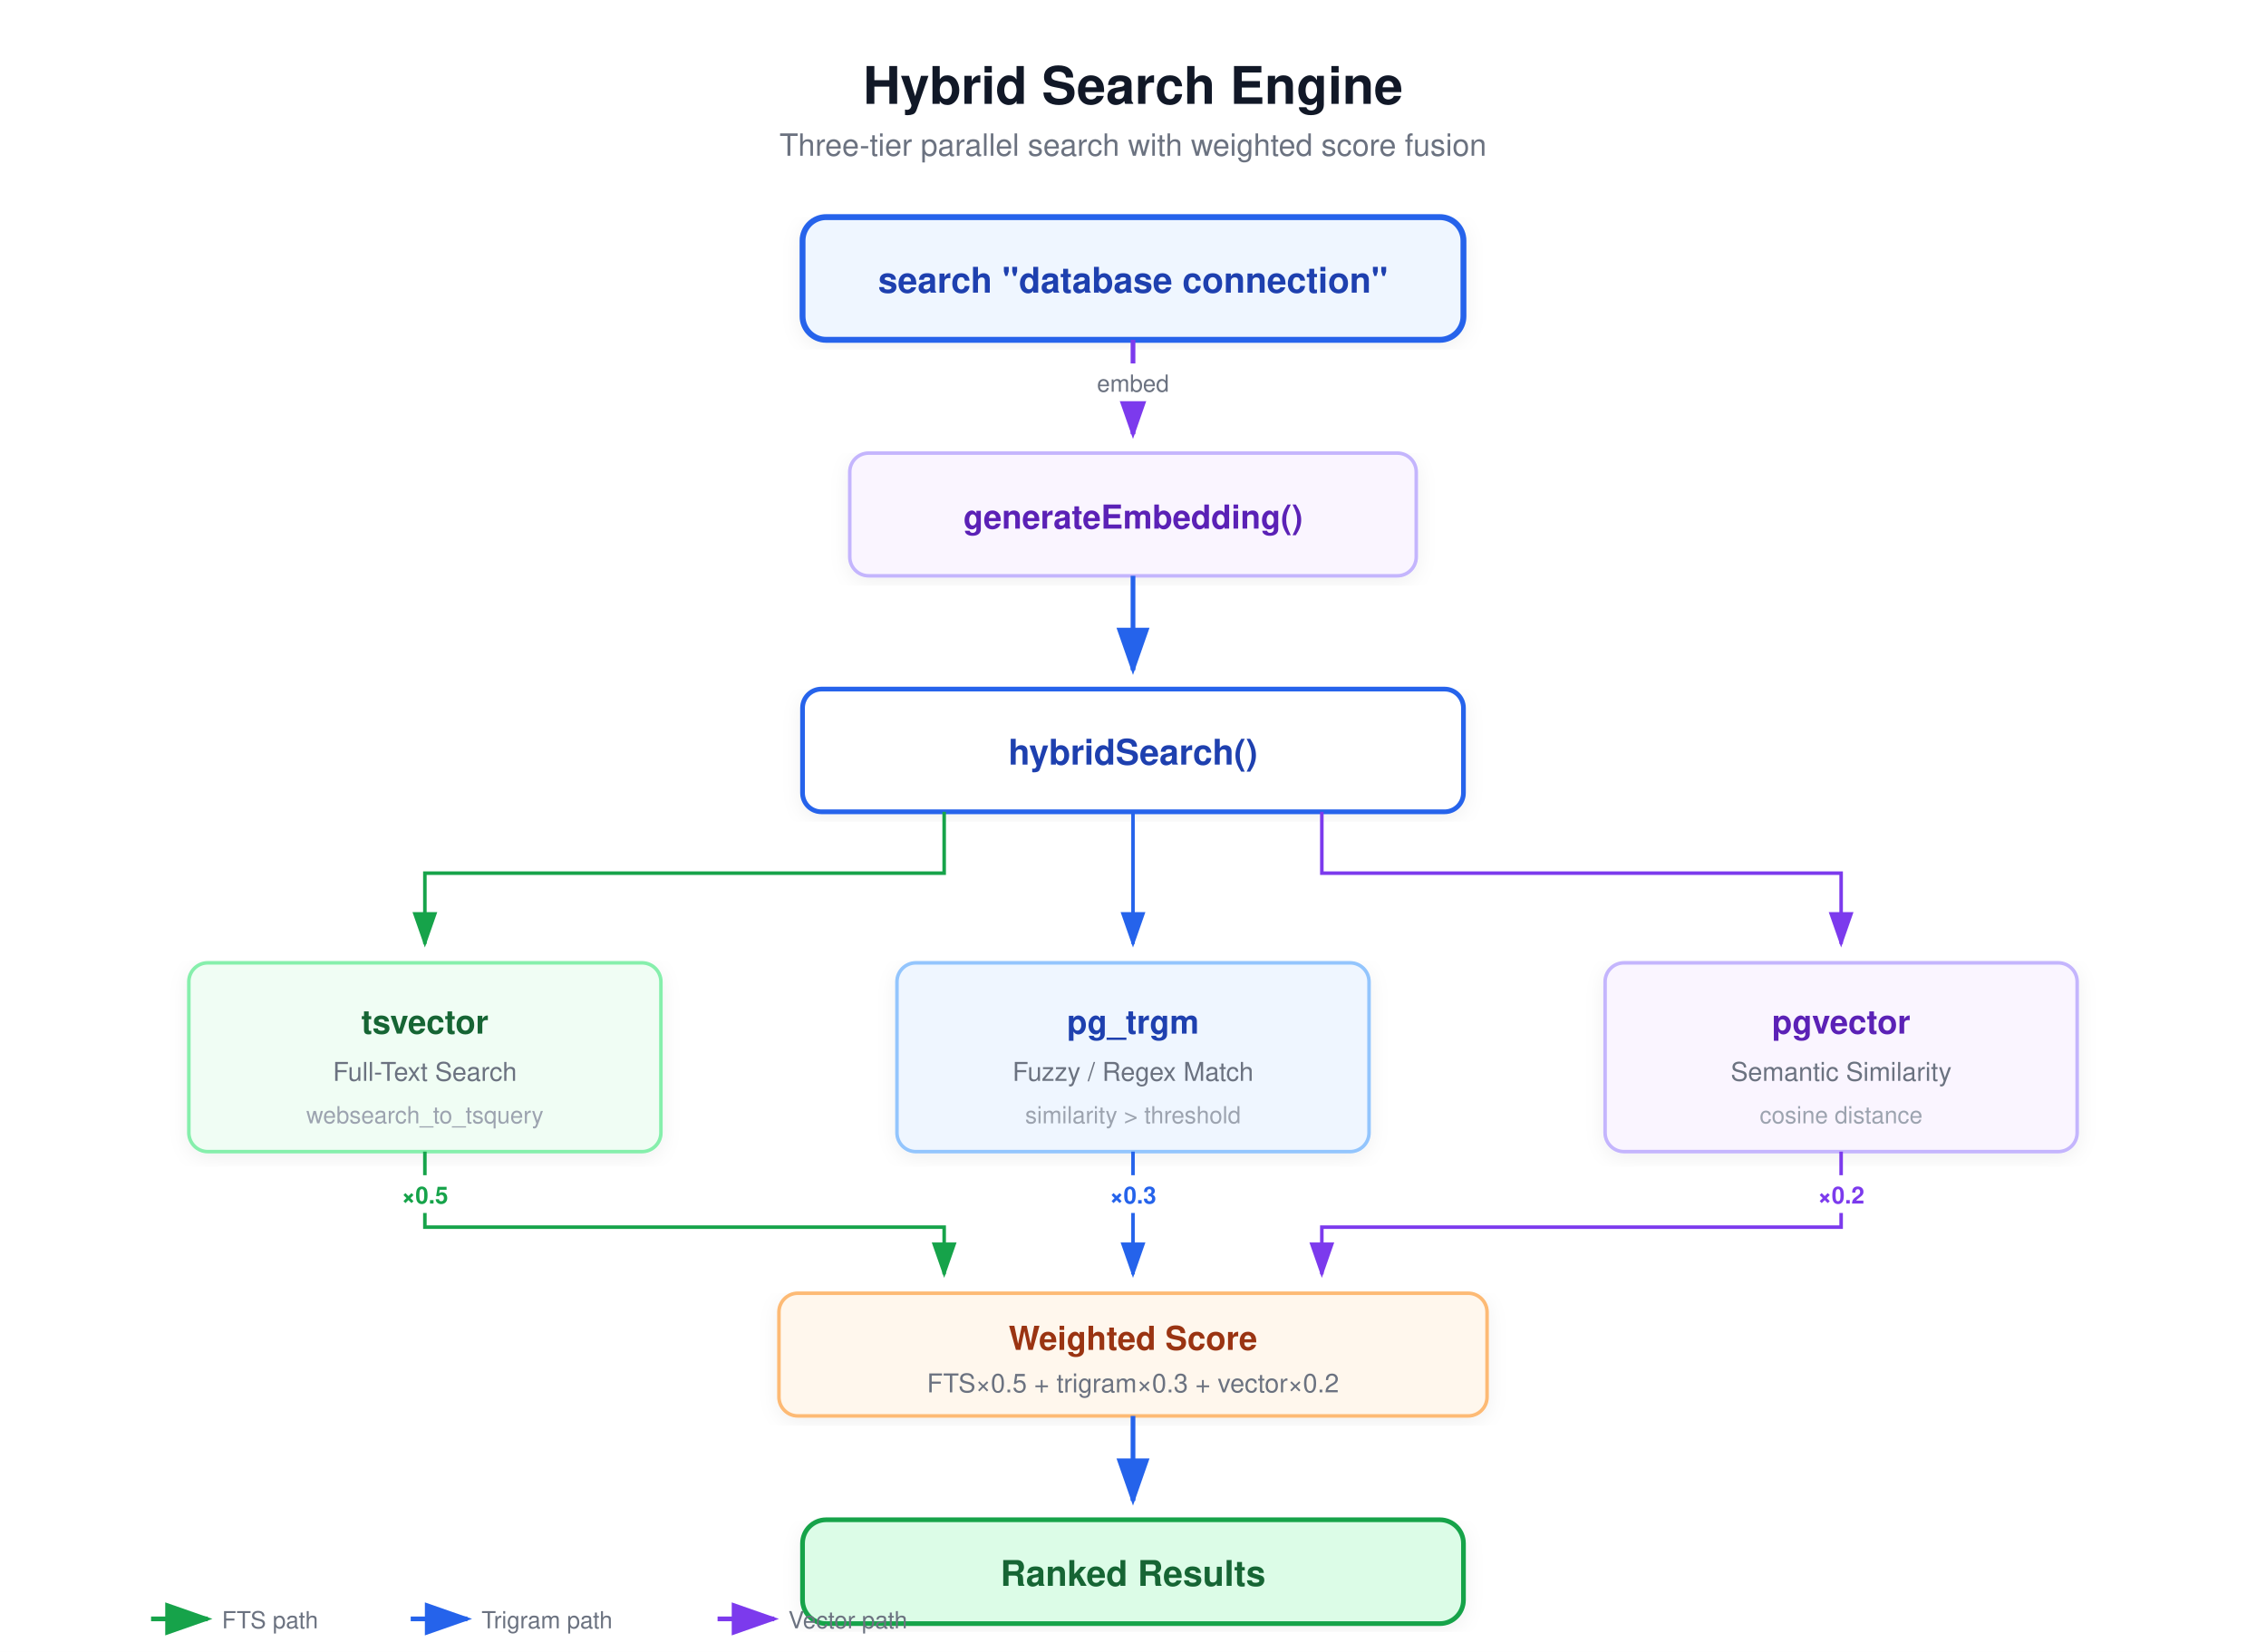
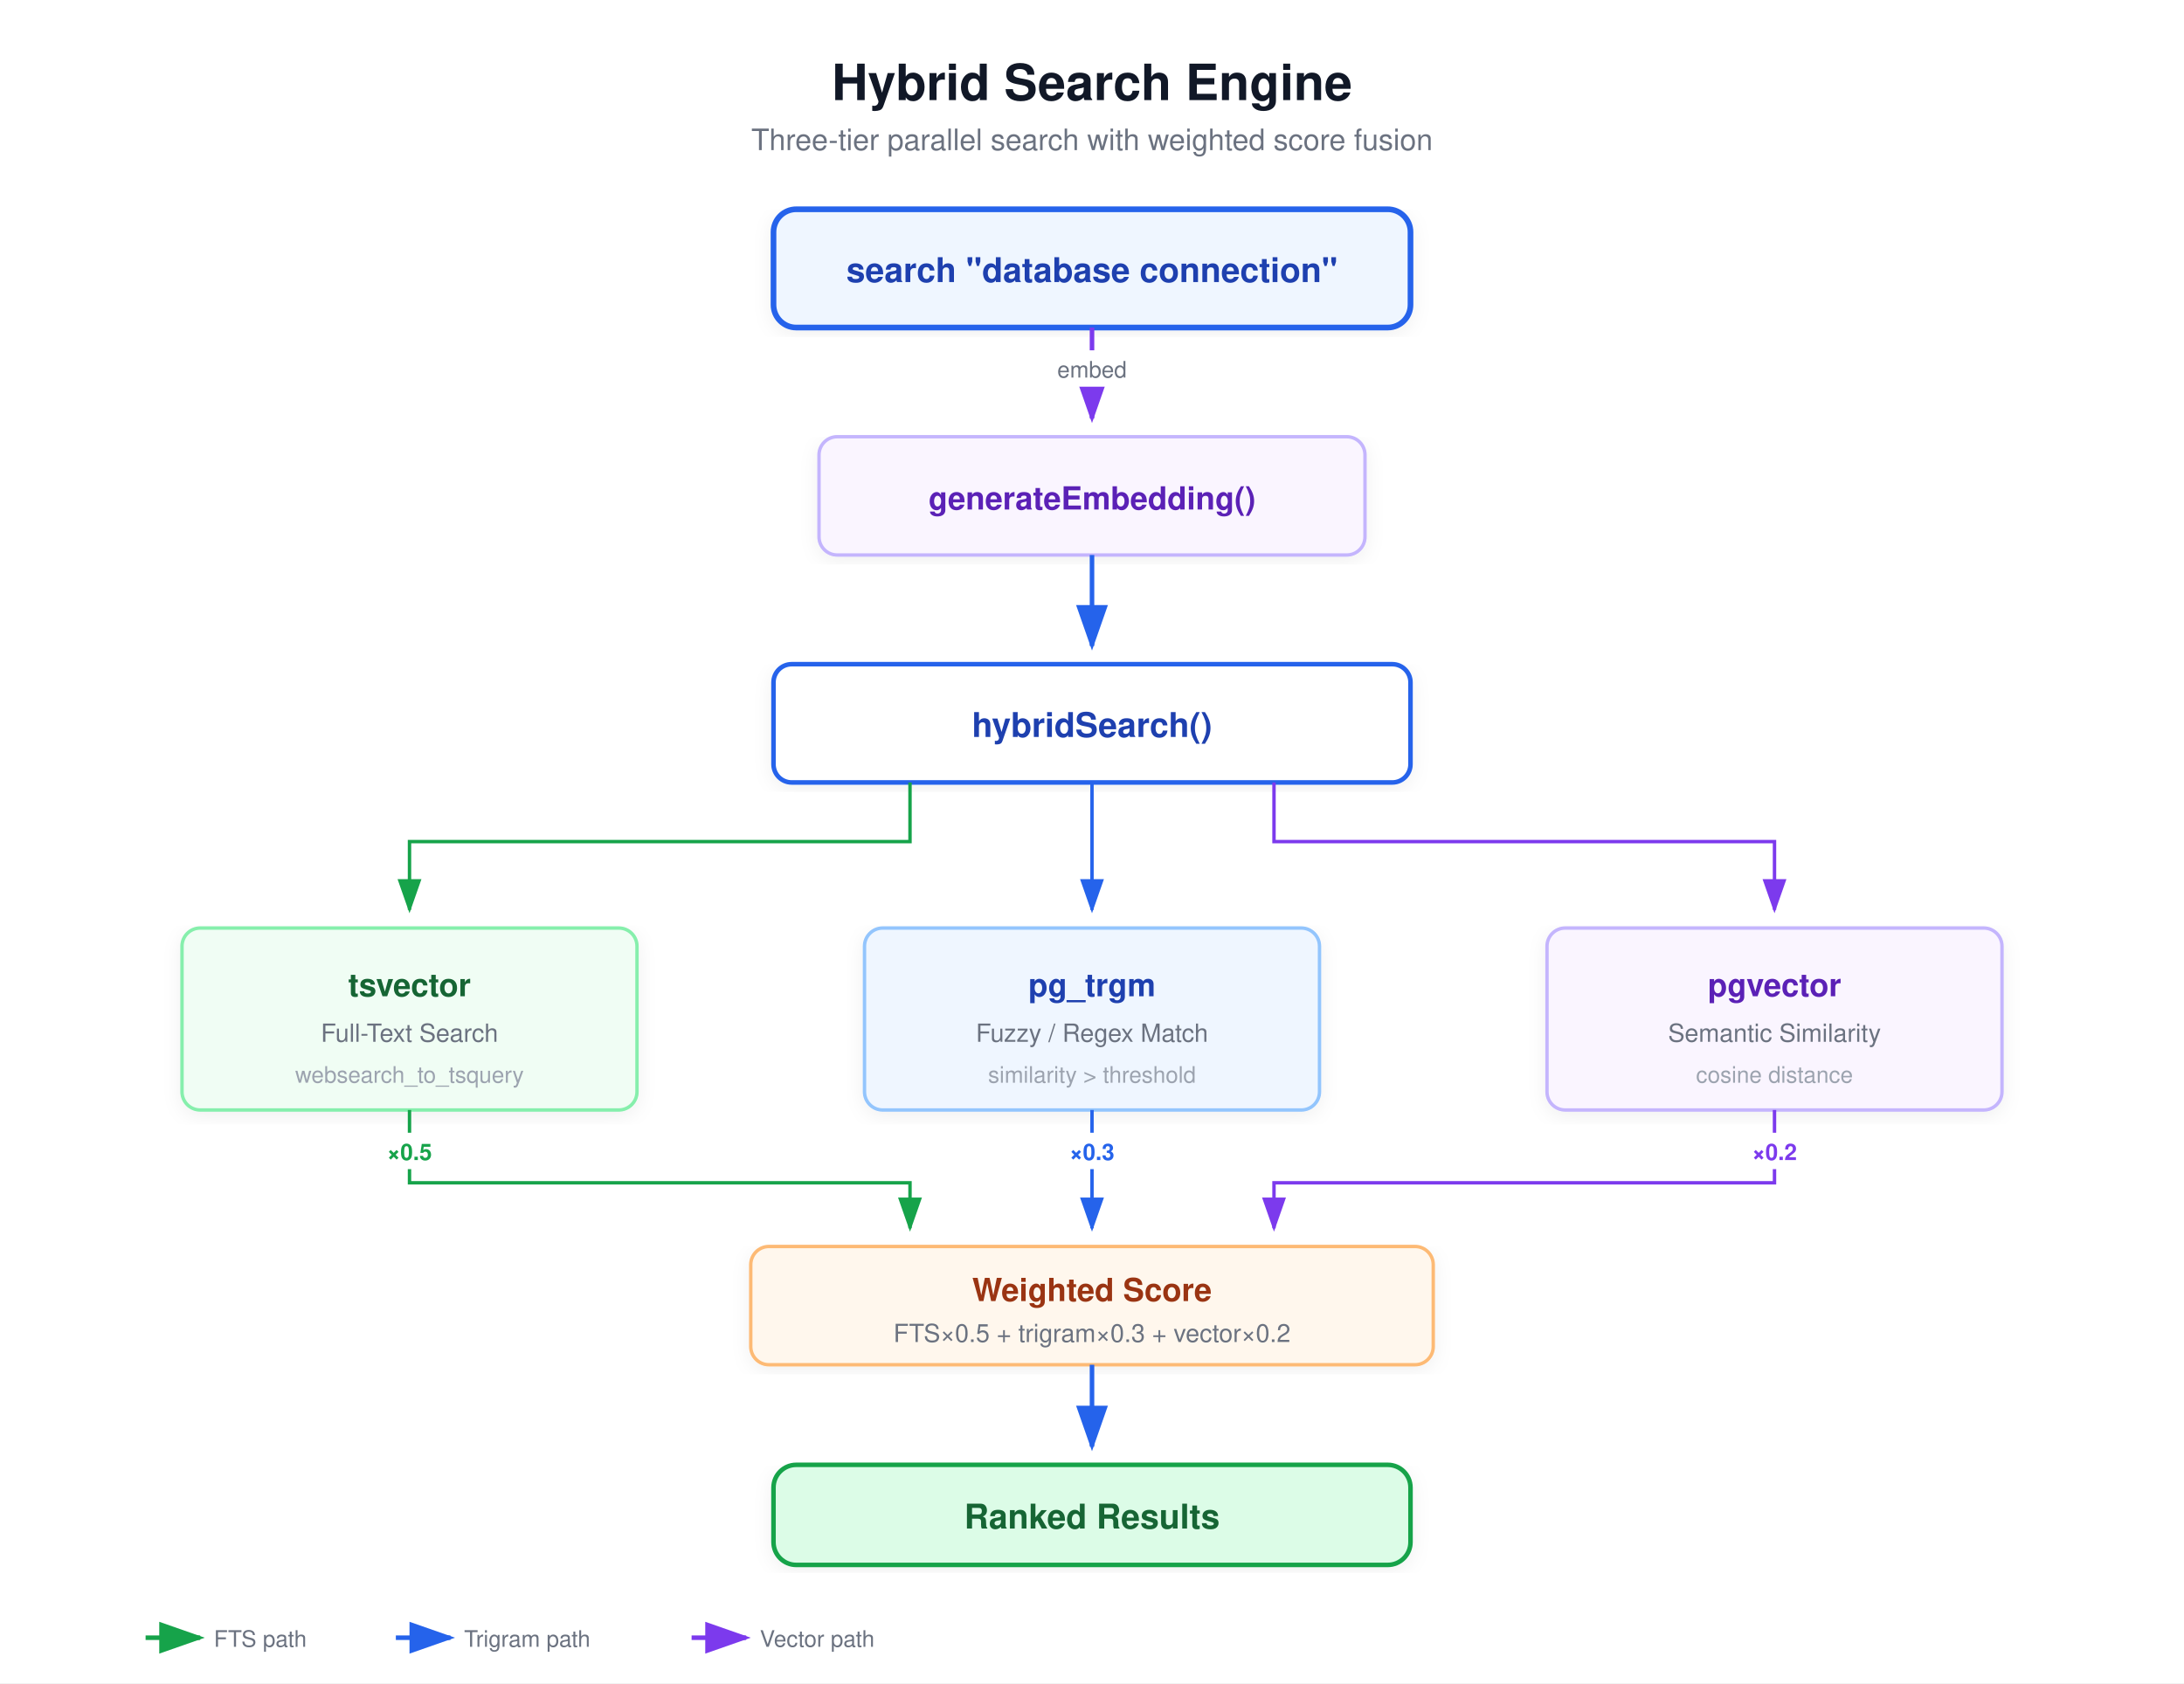
- <svg xmlns="http://www.w3.org/2000/svg" viewBox="0 0 960 700" width="960" height="700">
+ <svg xmlns="http://www.w3.org/2000/svg" viewBox="0 0 960 740" width="960" height="740">
  <style>
    text { font-family: 'Helvetica Neue', Helvetica, Arial, 'PingFang SC', 'Microsoft YaHei', sans-serif; }
  </style>
  <defs>
    <marker id="arrow-blue" markerWidth="10" markerHeight="7" refX="9" refY="3.5" orient="auto">
      <polygon points="0 0, 10 3.5, 0 7" fill="#2563eb" />
    </marker>
    <marker id="arrow-green" markerWidth="10" markerHeight="7" refX="9" refY="3.5" orient="auto">
      <polygon points="0 0, 10 3.5, 0 7" fill="#16a34a" />
    </marker>
    <marker id="arrow-purple" markerWidth="10" markerHeight="7" refX="9" refY="3.5" orient="auto">
      <polygon points="0 0, 10 3.5, 0 7" fill="#7c3aed" />
    </marker>
    <filter id="shadow" x="-4%" y="-4%" width="108%" height="112%">
      <feDropShadow dx="0" dy="2" stdDeviation="4" flood-color="#000000" flood-opacity="0.06" />
    </filter>
  </defs>
-   <rect width="960" height="700" fill="#ffffff" />
+   <rect width="960" height="740" fill="#ffffff" />
  <text x="480" y="44" text-anchor="middle" font-size="22" font-weight="700" fill="#111827">Hybrid Search Engine</text>
  <text x="480" y="66" text-anchor="middle" font-size="13" fill="#6b7280">Three-tier parallel search with weighted score fusion</text>
  <rect x="340" y="92" width="280" height="52" rx="10" ry="10" fill="#eff6ff" stroke="#2563eb" stroke-width="2.5" filter="url(#shadow)" />
  <text x="480" y="124" text-anchor="middle" font-size="15" font-weight="600" fill="#1e40af">search "database connection"</text>
  <line x1="480" y1="144" x2="480" y2="184" stroke="#7c3aed" stroke-width="2" marker-end="url(#arrow-purple)" />
  <rect x="453" y="154" width="54" height="16" rx="3" fill="#ffffff" />
  <text x="480" y="166" text-anchor="middle" font-size="10" fill="#6b7280">embed</text>
  <rect x="360" y="192" width="240" height="52" rx="8" ry="8" fill="#faf5ff" stroke="#c4b5fd" stroke-width="1.5" filter="url(#shadow)" />
  <text x="480" y="224" text-anchor="middle" font-size="14" font-weight="600" fill="#5b21b6">generateEmbedding()</text>
  <line x1="480" y1="244" x2="480" y2="284" stroke="#2563eb" stroke-width="2" marker-end="url(#arrow-blue)" />
  <rect x="340" y="292" width="280" height="52" rx="8" ry="8" fill="#ffffff" stroke="#2563eb" stroke-width="2" filter="url(#shadow)" />
  <text x="480" y="324" text-anchor="middle" font-size="15" font-weight="600" fill="#1e40af">hybridSearch()</text>
  <path d="M 400,344 L 400,370 L 180,370 L 180,400" stroke="#16a34a" stroke-width="1.5" fill="none" marker-end="url(#arrow-green)" />
  <line x1="480" y1="344" x2="480" y2="400" stroke="#2563eb" stroke-width="1.5" marker-end="url(#arrow-blue)" />
  <path d="M 560,344 L 560,370 L 780,370 L 780,400" stroke="#7c3aed" stroke-width="1.5" fill="none" marker-end="url(#arrow-purple)" />
  <rect x="80" y="408" width="200" height="80" rx="8" ry="8" fill="#f0fdf4" stroke="#86efac" stroke-width="1.5" filter="url(#shadow)" />
  <text x="180" y="438" text-anchor="middle" font-size="14" font-weight="600" fill="#166534">tsvector</text>
  <text x="180" y="458" text-anchor="middle" font-size="11" fill="#6b7280">Full-Text Search</text>
  <text x="180" y="476" text-anchor="middle" font-size="10" fill="#9ca3af">websearch_to_tsquery</text>
  <rect x="380" y="408" width="200" height="80" rx="8" ry="8" fill="#eff6ff" stroke="#93c5fd" stroke-width="1.5" filter="url(#shadow)" />
  <text x="480" y="438" text-anchor="middle" font-size="14" font-weight="600" fill="#1e40af">pg_trgm</text>
  <text x="480" y="458" text-anchor="middle" font-size="11" fill="#6b7280">Fuzzy / Regex Match</text>
  <text x="480" y="476" text-anchor="middle" font-size="10" fill="#9ca3af">similarity &gt; threshold</text>
  <rect x="680" y="408" width="200" height="80" rx="8" ry="8" fill="#faf5ff" stroke="#c4b5fd" stroke-width="1.5" filter="url(#shadow)" />
  <text x="780" y="438" text-anchor="middle" font-size="14" font-weight="600" fill="#5b21b6">pgvector</text>
  <text x="780" y="458" text-anchor="middle" font-size="11" fill="#6b7280">Semantic Similarity</text>
  <text x="780" y="476" text-anchor="middle" font-size="10" fill="#9ca3af">cosine distance</text>
  <path d="M 180,488 L 180,520 L 400,520 L 400,540" stroke="#16a34a" stroke-width="1.5" fill="none" marker-end="url(#arrow-green)" />
  <path d="M 480,488 L 480,540" stroke="#2563eb" stroke-width="1.5" fill="none" marker-end="url(#arrow-blue)" />
  <path d="M 780,488 L 780,520 L 560,520 L 560,540" stroke="#7c3aed" stroke-width="1.5" fill="none" marker-end="url(#arrow-purple)" />
  <rect x="155" y="498" width="50" height="16" rx="3" fill="#ffffff" />
  <text x="180" y="510" text-anchor="middle" font-size="10" font-weight="600" fill="#16a34a">×0.5</text>
  <rect x="455" y="498" width="50" height="16" rx="3" fill="#ffffff" />
  <text x="480" y="510" text-anchor="middle" font-size="10" font-weight="600" fill="#2563eb">×0.3</text>
  <rect x="755" y="498" width="50" height="16" rx="3" fill="#ffffff" />
  <text x="780" y="510" text-anchor="middle" font-size="10" font-weight="600" fill="#7c3aed">×0.2</text>
  <rect x="330" y="548" width="300" height="52" rx="8" ry="8" fill="#fff7ed" stroke="#fdba74" stroke-width="1.5" filter="url(#shadow)" />
  <text x="480" y="572" text-anchor="middle" font-size="14" font-weight="600" fill="#9a3412">Weighted Score</text>
  <text x="480" y="590" text-anchor="middle" font-size="11" fill="#6b7280">FTS×0.5 + trigram×0.3 + vector×0.2</text>
  <line x1="480" y1="600" x2="480" y2="636" stroke="#2563eb" stroke-width="2" marker-end="url(#arrow-blue)" />
  <rect x="340" y="644" width="280" height="44" rx="10" ry="10" fill="#dcfce7" stroke="#16a34a" stroke-width="2" filter="url(#shadow)" />
  <text x="480" y="672" text-anchor="middle" font-size="15" font-weight="600" fill="#166534">Ranked Results</text>
-   <g transform="translate(64, 694)">
-     <line x1="0" y1="-8" x2="24" y2="-8" stroke="#16a34a" stroke-width="2" marker-end="url(#arrow-green)" />
-     <text x="30" y="-4" font-size="10" fill="#6b7280">FTS path</text>
-     <line x1="110" y1="-8" x2="134" y2="-8" stroke="#2563eb" stroke-width="2" marker-end="url(#arrow-blue)" />
-     <text x="140" y="-4" font-size="10" fill="#6b7280">Trigram path</text>
-     <line x1="240" y1="-8" x2="264" y2="-8" stroke="#7c3aed" stroke-width="2" marker-end="url(#arrow-purple)" />
-     <text x="270" y="-4" font-size="10" fill="#6b7280">Vector path</text>
+   <g transform="translate(64, 720)">
+     <line x1="0" y1="0" x2="24" y2="0" stroke="#16a34a" stroke-width="2" marker-end="url(#arrow-green)" />
+     <text x="30" y="4" font-size="10" fill="#6b7280">FTS path</text>
+     <line x1="110" y1="0" x2="134" y2="0" stroke="#2563eb" stroke-width="2" marker-end="url(#arrow-blue)" />
+     <text x="140" y="4" font-size="10" fill="#6b7280">Trigram path</text>
+     <line x1="240" y1="0" x2="264" y2="0" stroke="#7c3aed" stroke-width="2" marker-end="url(#arrow-purple)" />
+     <text x="270" y="4" font-size="10" fill="#6b7280">Vector path</text>
  </g>
</svg>
